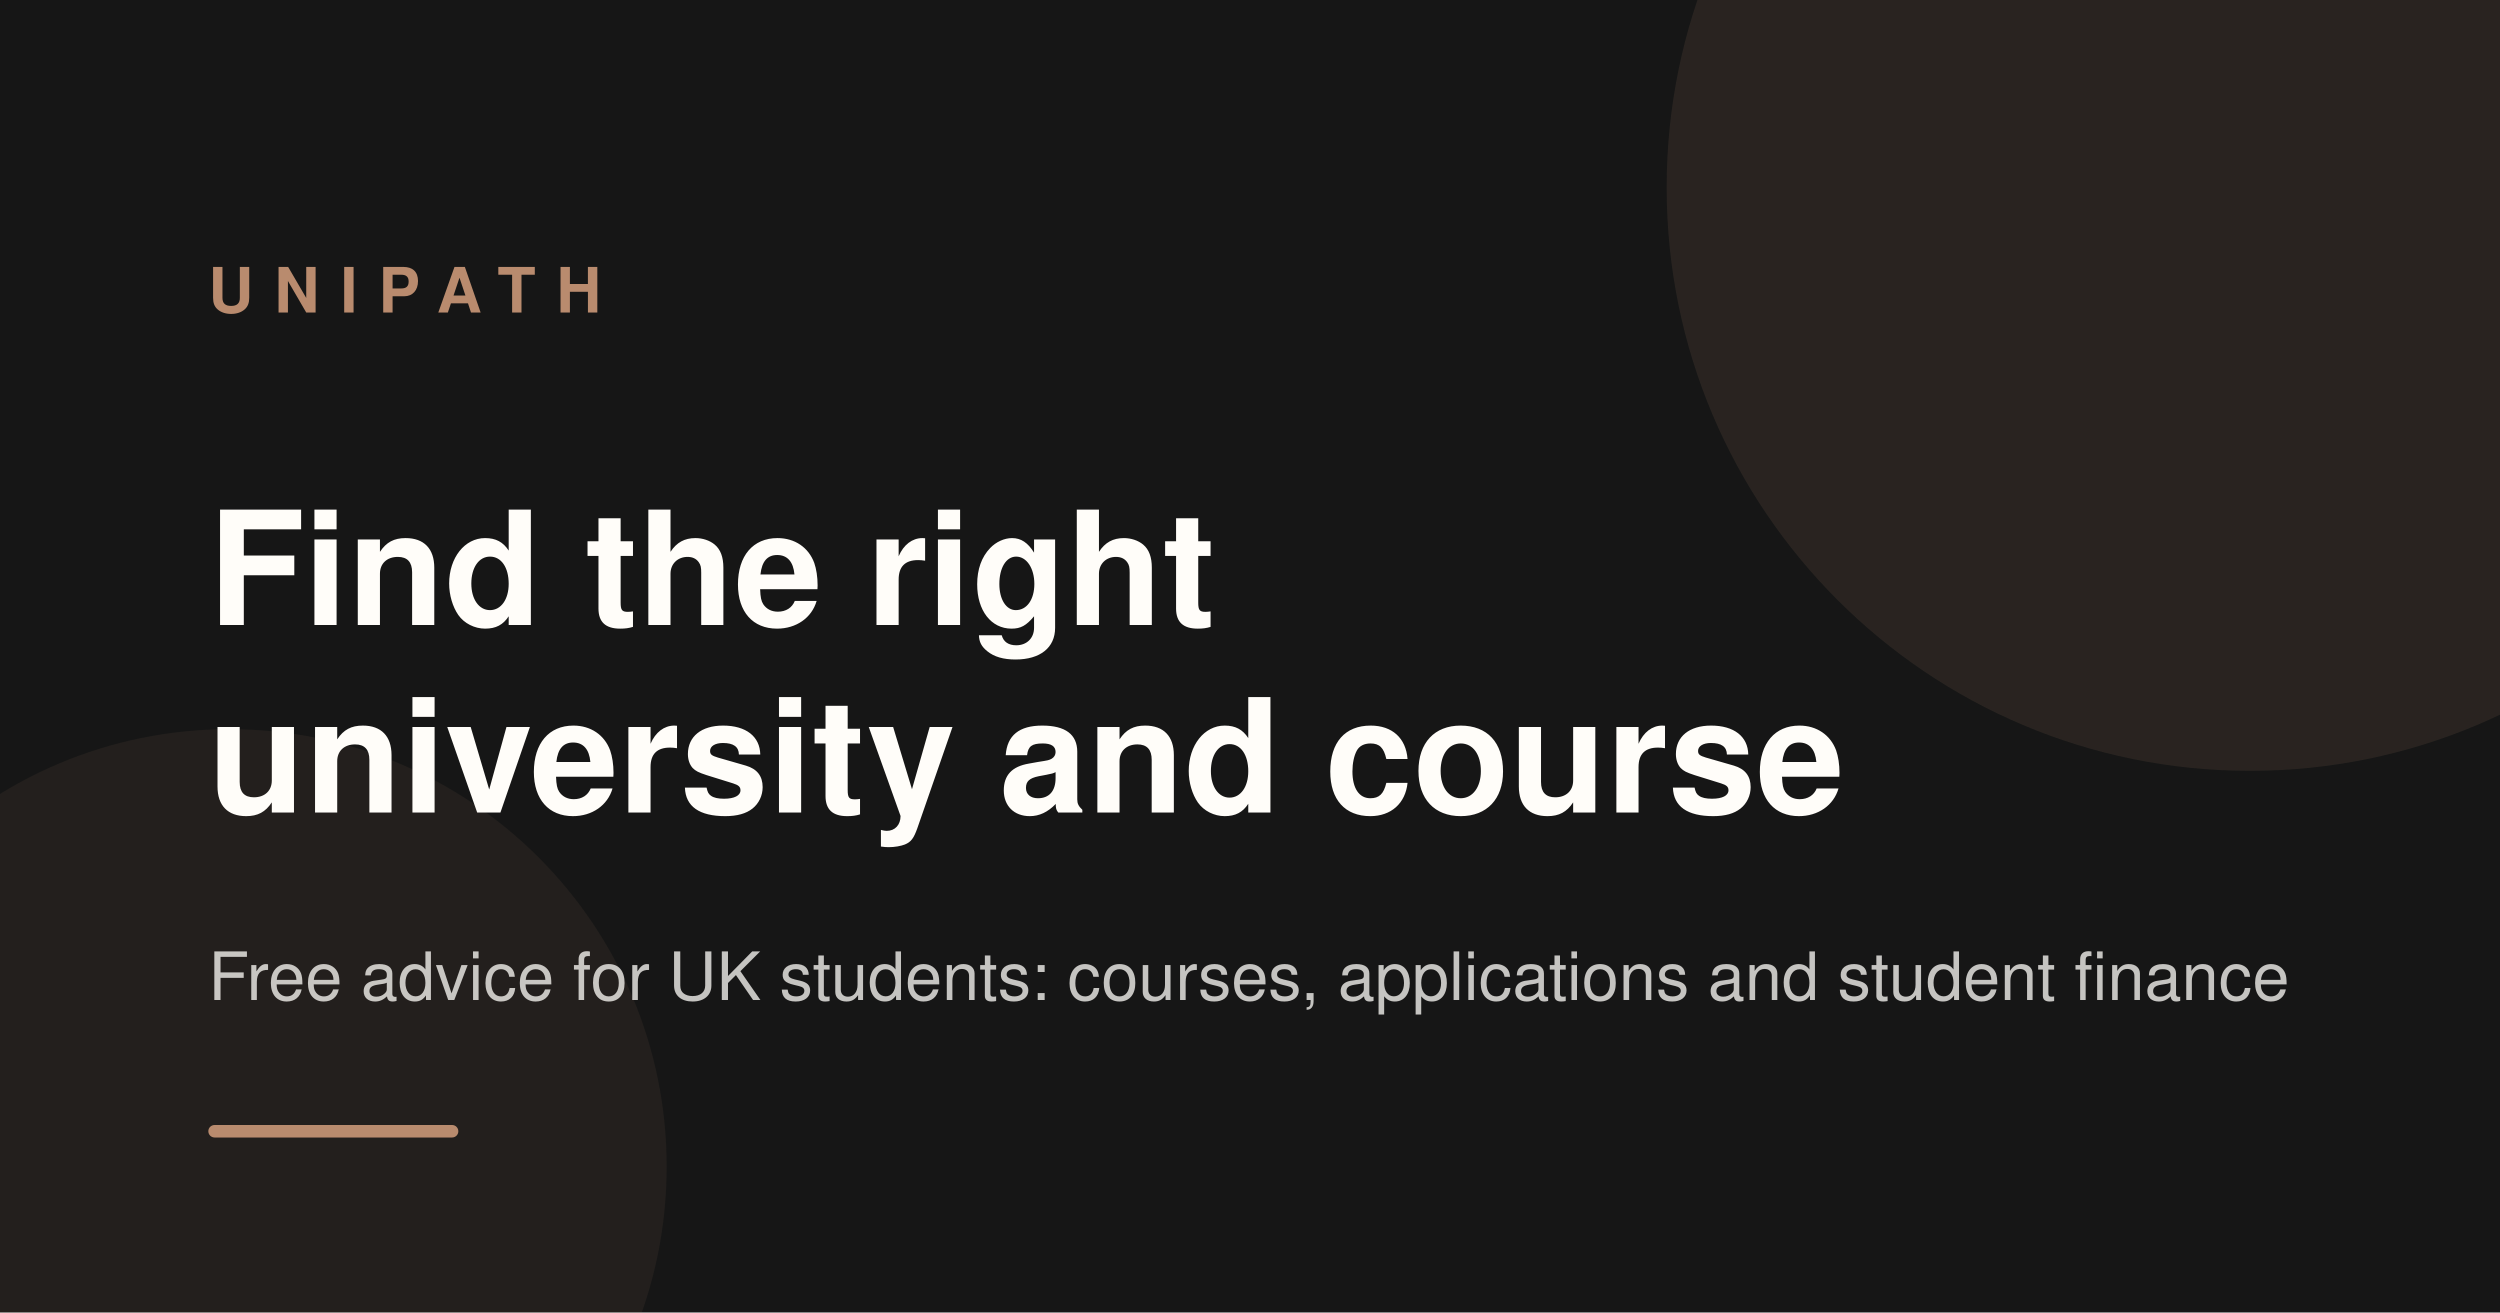
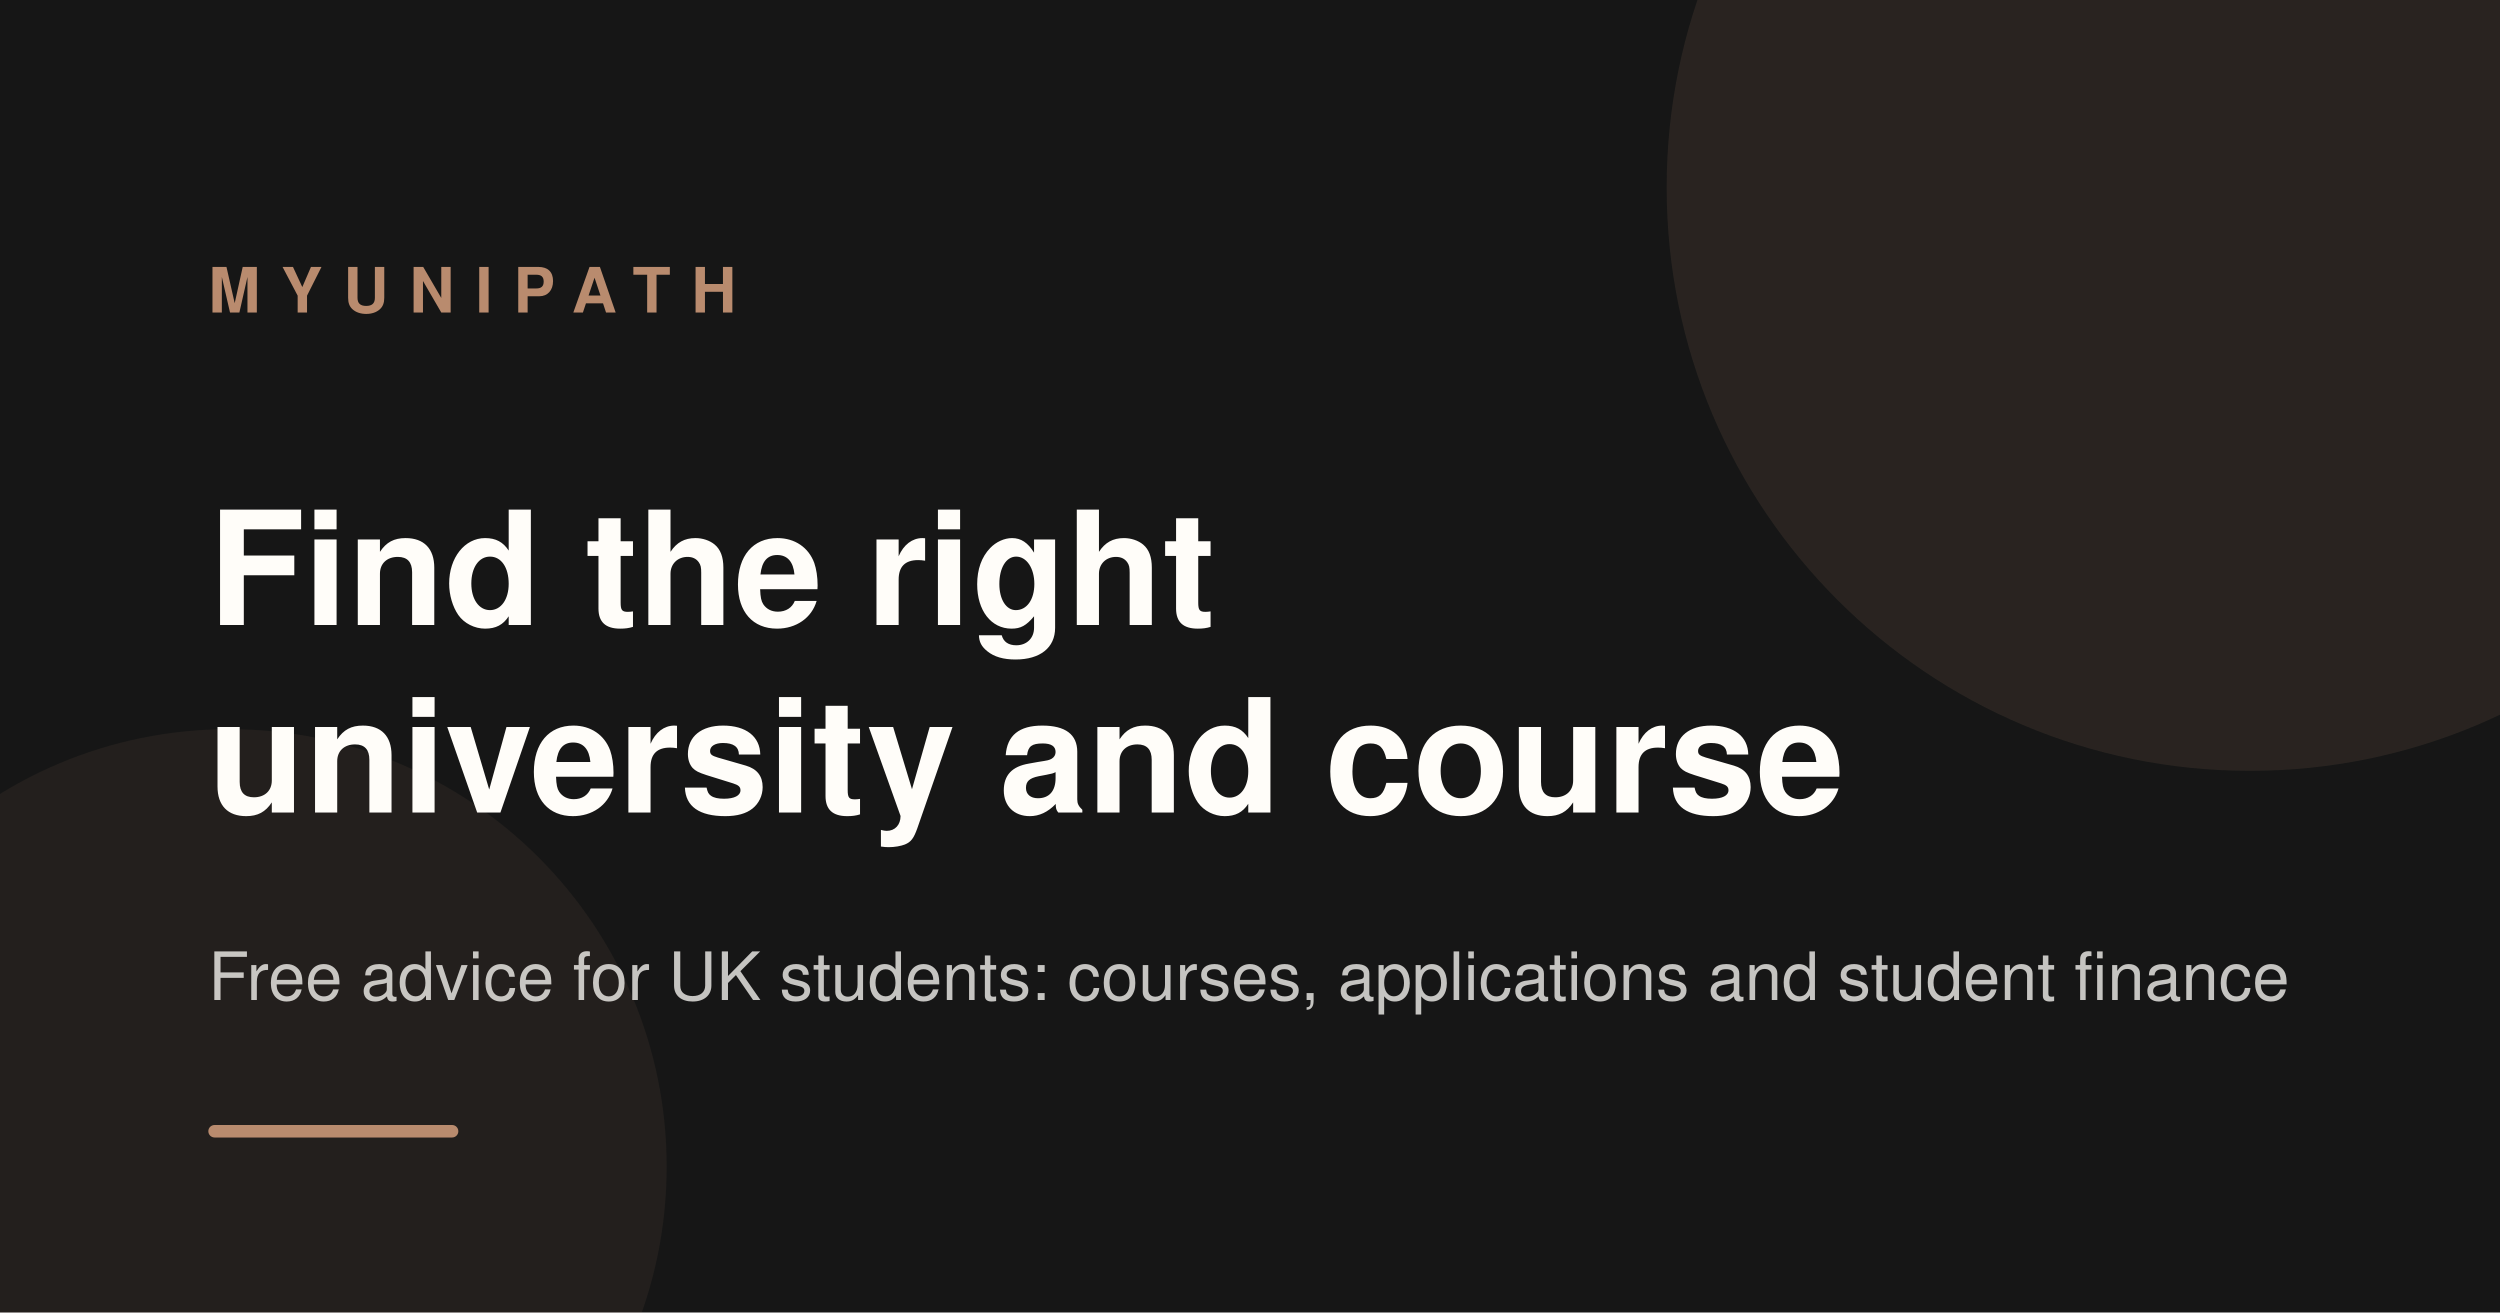
- <svg xmlns="http://www.w3.org/2000/svg" width="1200" height="630" viewBox="0 0 1200 630" role="img" aria-label="UniPath, find the right university and course">
+ <svg xmlns="http://www.w3.org/2000/svg" width="1200" height="630" viewBox="0 0 1200 630" role="img" aria-label="MyUniPath, find the right university and course">
  <rect width="1200" height="630" fill="#161616" />
  <circle cx="1080" cy="90" r="280" fill="#b98b6e" opacity="0.12" />
  <circle cx="110" cy="560" r="210" fill="#b98b6e" opacity="0.08" />
-   <text x="100" y="150" font-family="Helvetica, Arial, sans-serif" font-size="30" font-weight="700" letter-spacing="10" fill="#b98b6e">UNIPATH</text>
+   <text x="100" y="150" font-family="Helvetica, Arial, sans-serif" font-size="30" font-weight="700" letter-spacing="10" fill="#b98b6e">MYUNIPATH</text>
  <text x="100" y="300" font-family="Helvetica, Arial, sans-serif" font-size="76" font-weight="700" fill="#fffdf9">Find the right</text>
  <text x="100" y="390" font-family="Helvetica, Arial, sans-serif" font-size="76" font-weight="700" fill="#fffdf9">university and course</text>
  <text x="100" y="480" font-family="Helvetica, Arial, sans-serif" font-size="32" fill="#fffdf9" opacity="0.75">Free advice for UK students: courses, applications and student finance</text>
  <rect x="100" y="540" width="120" height="6" rx="3" fill="#b98b6e" />
</svg>
